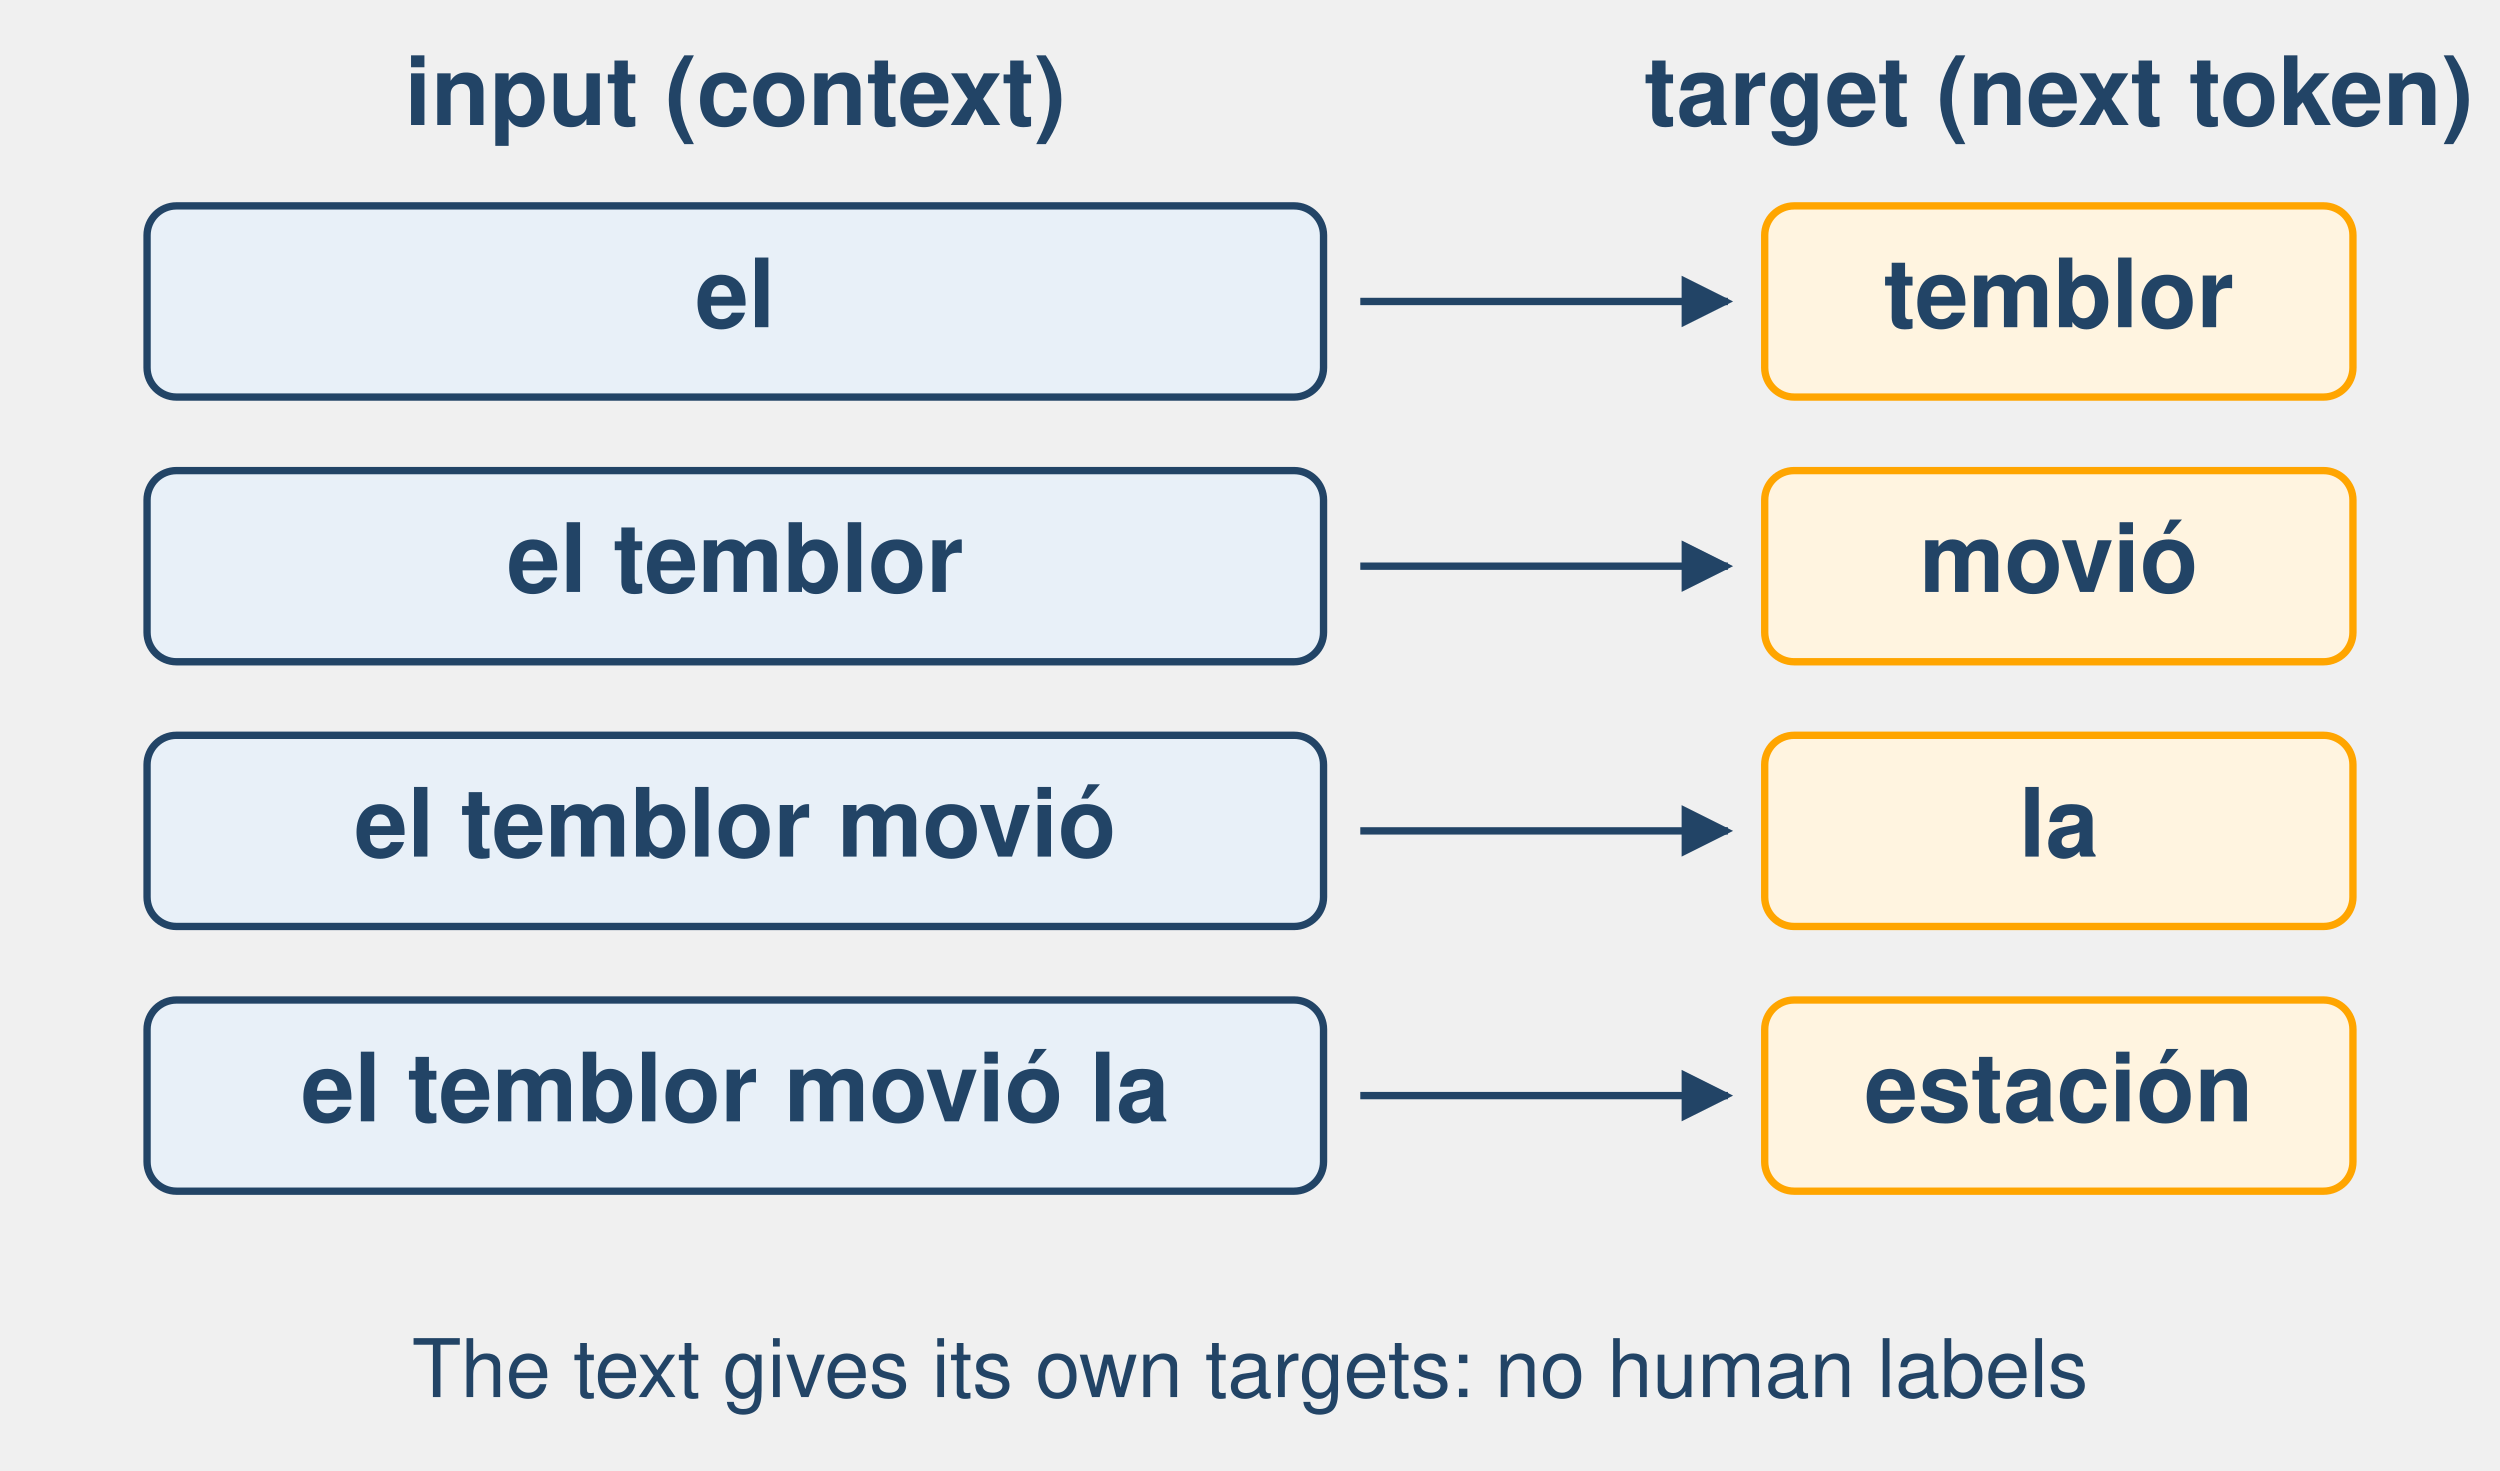
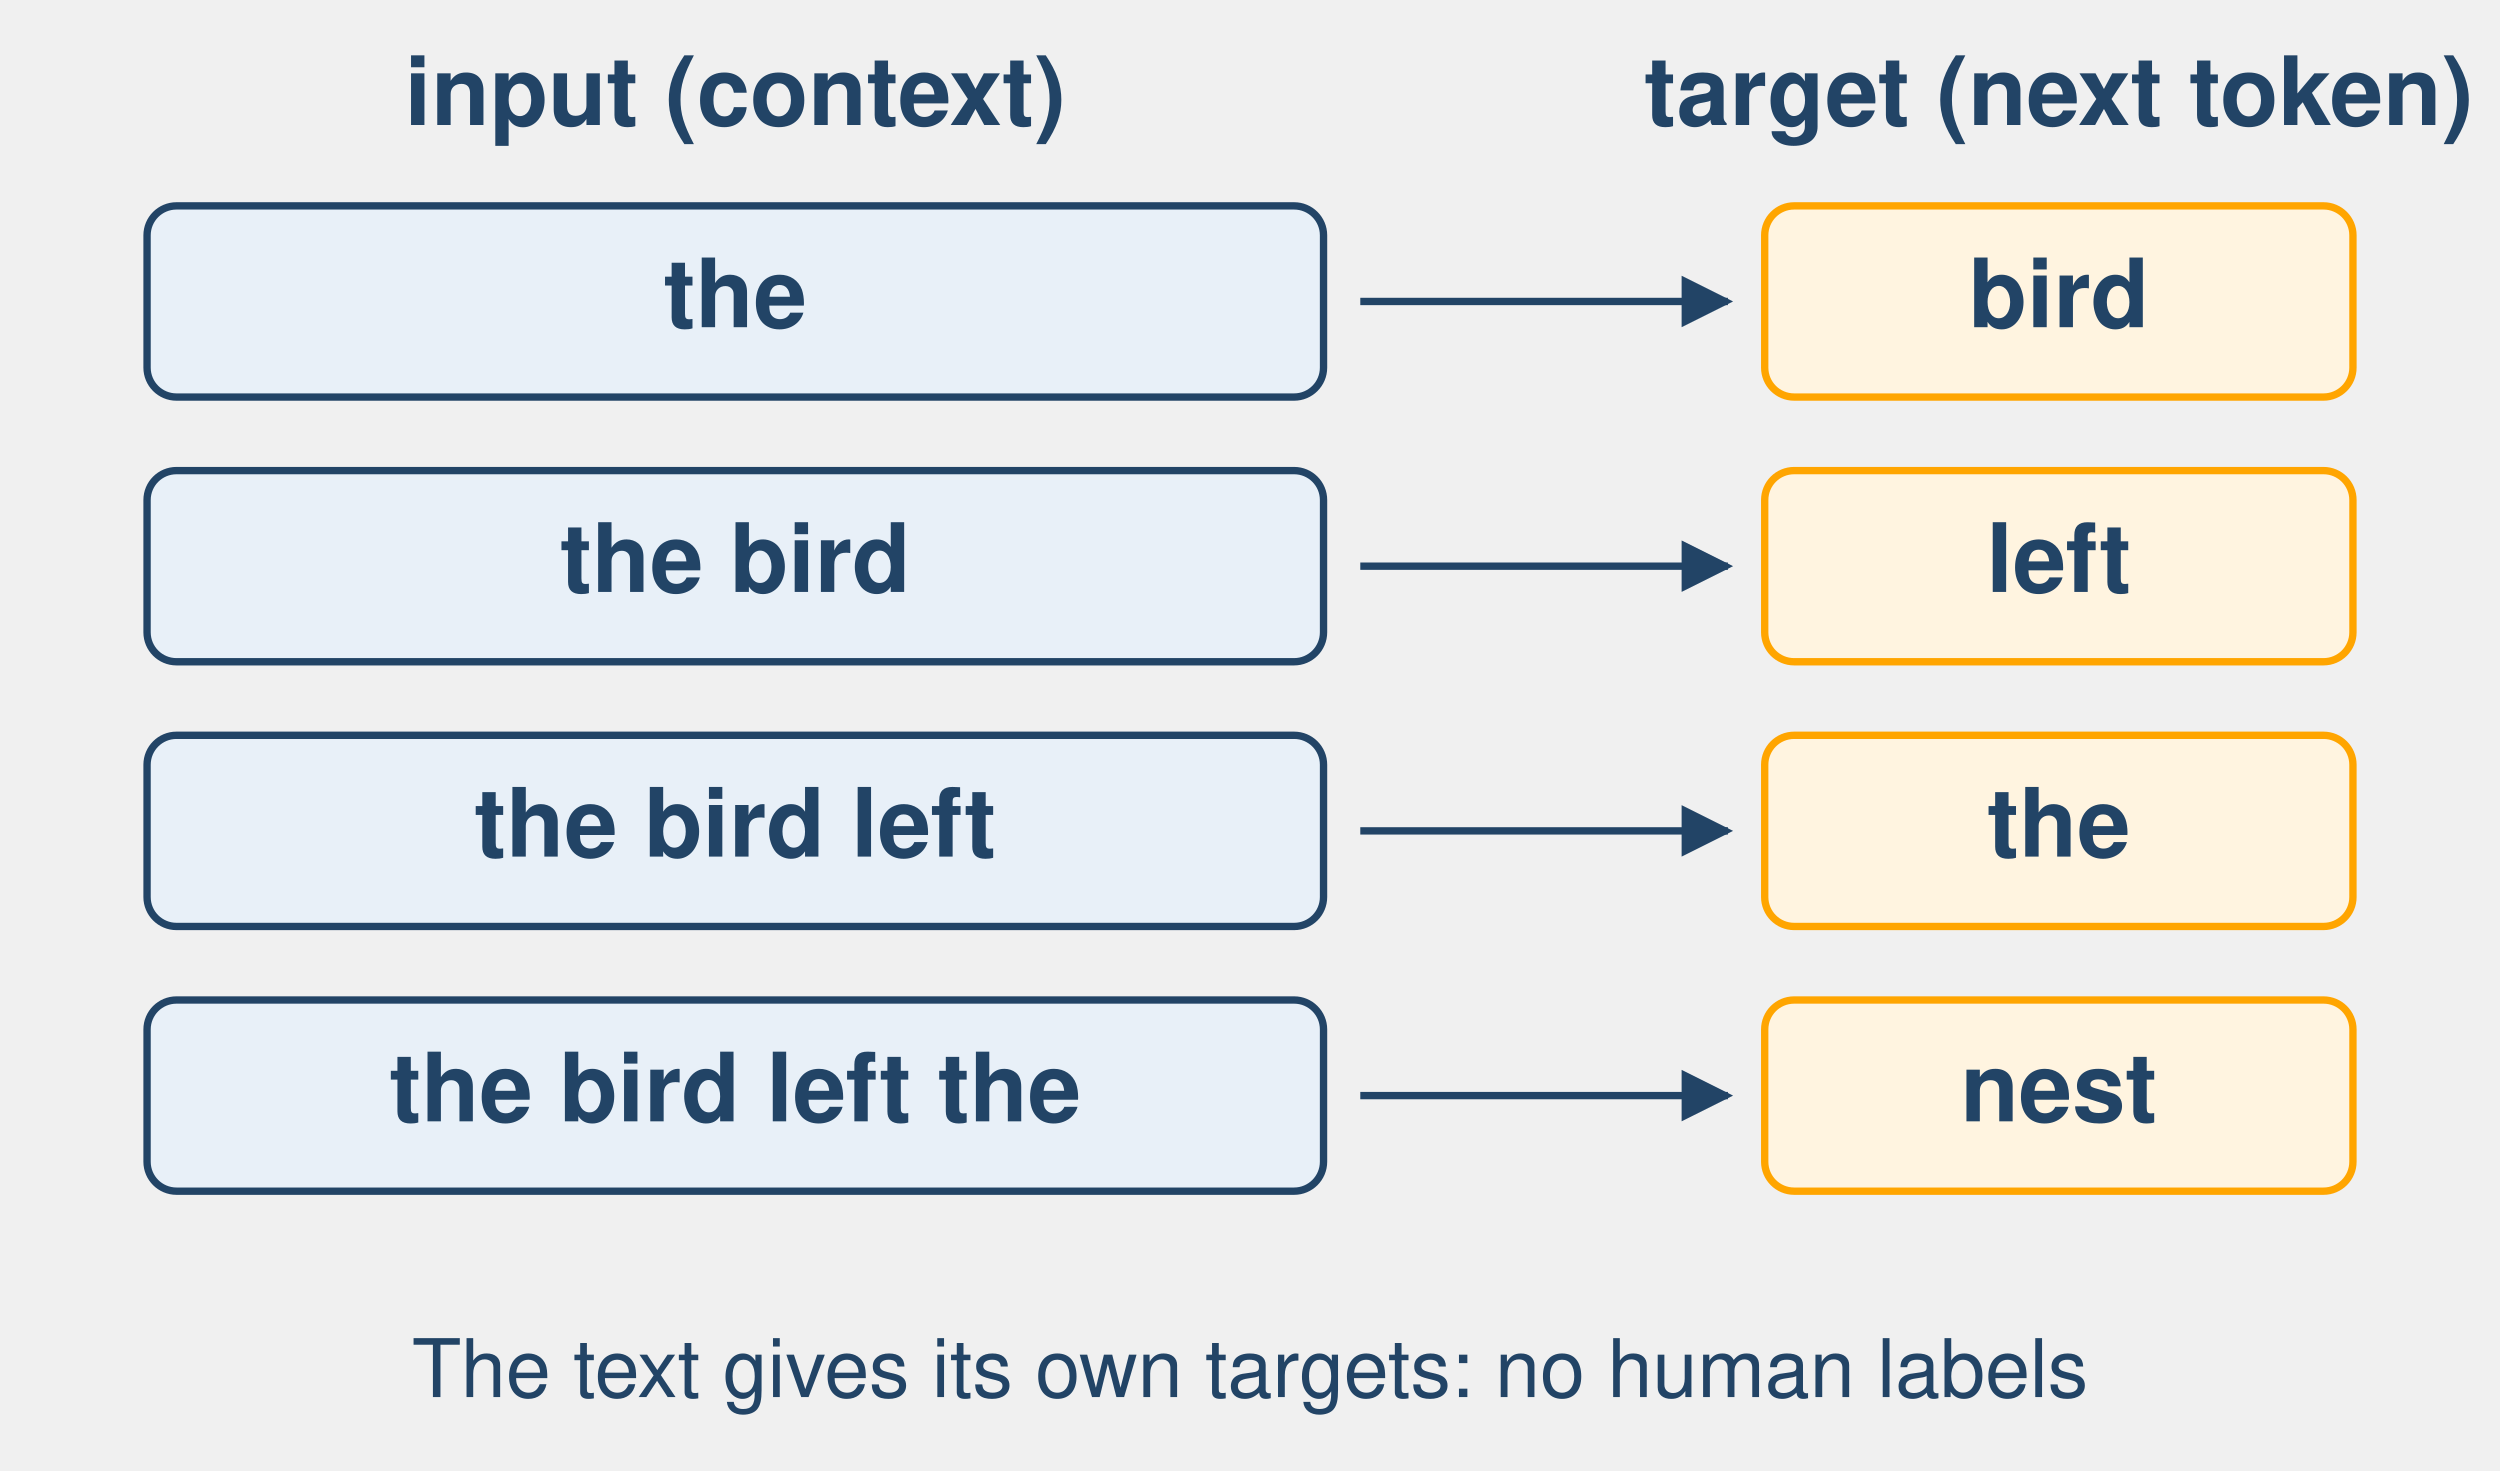
<svg xmlns="http://www.w3.org/2000/svg" viewBox="0 0 680 400" width="680" height="400">
  <defs>
    <style type="text/css">
 text { font-family:Segoe UI, Helvetica, Arial, sans-serif; fill:#224466; }
 .t { font-size:26px; font-weight:600; text-anchor:middle; }
 .s { font-size:22px; text-anchor:middle; }
 .b { font-size:30px; font-weight:700; text-anchor:middle; }
 .w { fill:#ffffff; }
 .l { text-anchor:start; }
 .m { font-family:Consolas, Menlo, monospace; }
</style>
    <marker id="ar" viewBox="0 0 10 10" refX="9" refY="5" markerWidth="7" markerHeight="7" orient="auto-start-reverse">
      <path d="M0,0 L10,5 L0,10 z" fill="#224466" />
    </marker>
    <marker id="ao" viewBox="0 0 10 10" refX="9" refY="5" markerWidth="7" markerHeight="7" orient="auto-start-reverse">
      <path d="M0,0 L10,5 L0,10 z" fill="#ffa500" />
    </marker>
  </defs>
  <text x="200" y="34" class="t">input (context)</text>
  <text x="560" y="34" class="t">target (next token)</text>
  <rect x="40" y="56" width="320" height="52" rx="8" fill="#e8f0f8" stroke="#224466" stroke-width="2" />
-   <text x="200.0" y="89.0" class="t">el</text>
+   <text x="200.0" y="89.0" class="t">the</text>
  <line x1="370" y1="82" x2="470" y2="82" stroke="#224466" stroke-width="2" marker-end="url(#ar)" />
  <rect x="480" y="56" width="160" height="52" rx="8" fill="#fff4e0" stroke="#ffa500" stroke-width="2" />
-   <text x="560.0" y="89.0" class="t">temblor</text>
+   <text x="560.0" y="89.0" class="t">bird</text>
  <rect x="40" y="128" width="320" height="52" rx="8" fill="#e8f0f8" stroke="#224466" stroke-width="2" />
-   <text x="200.0" y="161.0" class="t">el temblor</text>
+   <text x="200.0" y="161.0" class="t">the bird</text>
  <line x1="370" y1="154" x2="470" y2="154" stroke="#224466" stroke-width="2" marker-end="url(#ar)" />
  <rect x="480" y="128" width="160" height="52" rx="8" fill="#fff4e0" stroke="#ffa500" stroke-width="2" />
-   <text x="560.0" y="161.0" class="t">movió</text>
+   <text x="560.0" y="161.0" class="t">left</text>
  <rect x="40" y="200" width="320" height="52" rx="8" fill="#e8f0f8" stroke="#224466" stroke-width="2" />
-   <text x="200.0" y="233.0" class="t">el temblor movió</text>
+   <text x="200.0" y="233.0" class="t">the bird left</text>
  <line x1="370" y1="226" x2="470" y2="226" stroke="#224466" stroke-width="2" marker-end="url(#ar)" />
  <rect x="480" y="200" width="160" height="52" rx="8" fill="#fff4e0" stroke="#ffa500" stroke-width="2" />
-   <text x="560.0" y="233.0" class="t">la</text>
+   <text x="560.0" y="233.0" class="t">the</text>
  <rect x="40" y="272" width="320" height="52" rx="8" fill="#e8f0f8" stroke="#224466" stroke-width="2" />
-   <text x="200.0" y="305.0" class="t">el temblor movió la</text>
+   <text x="200.0" y="305.0" class="t">the bird left the</text>
  <line x1="370" y1="298" x2="470" y2="298" stroke="#224466" stroke-width="2" marker-end="url(#ar)" />
  <rect x="480" y="272" width="160" height="52" rx="8" fill="#fff4e0" stroke="#ffa500" stroke-width="2" />
-   <text x="560.0" y="305.0" class="t">estación</text>
+   <text x="560.0" y="305.0" class="t">nest</text>
  <text x="340" y="380" class="s">The text gives its own targets: no human labels</text>
</svg>
